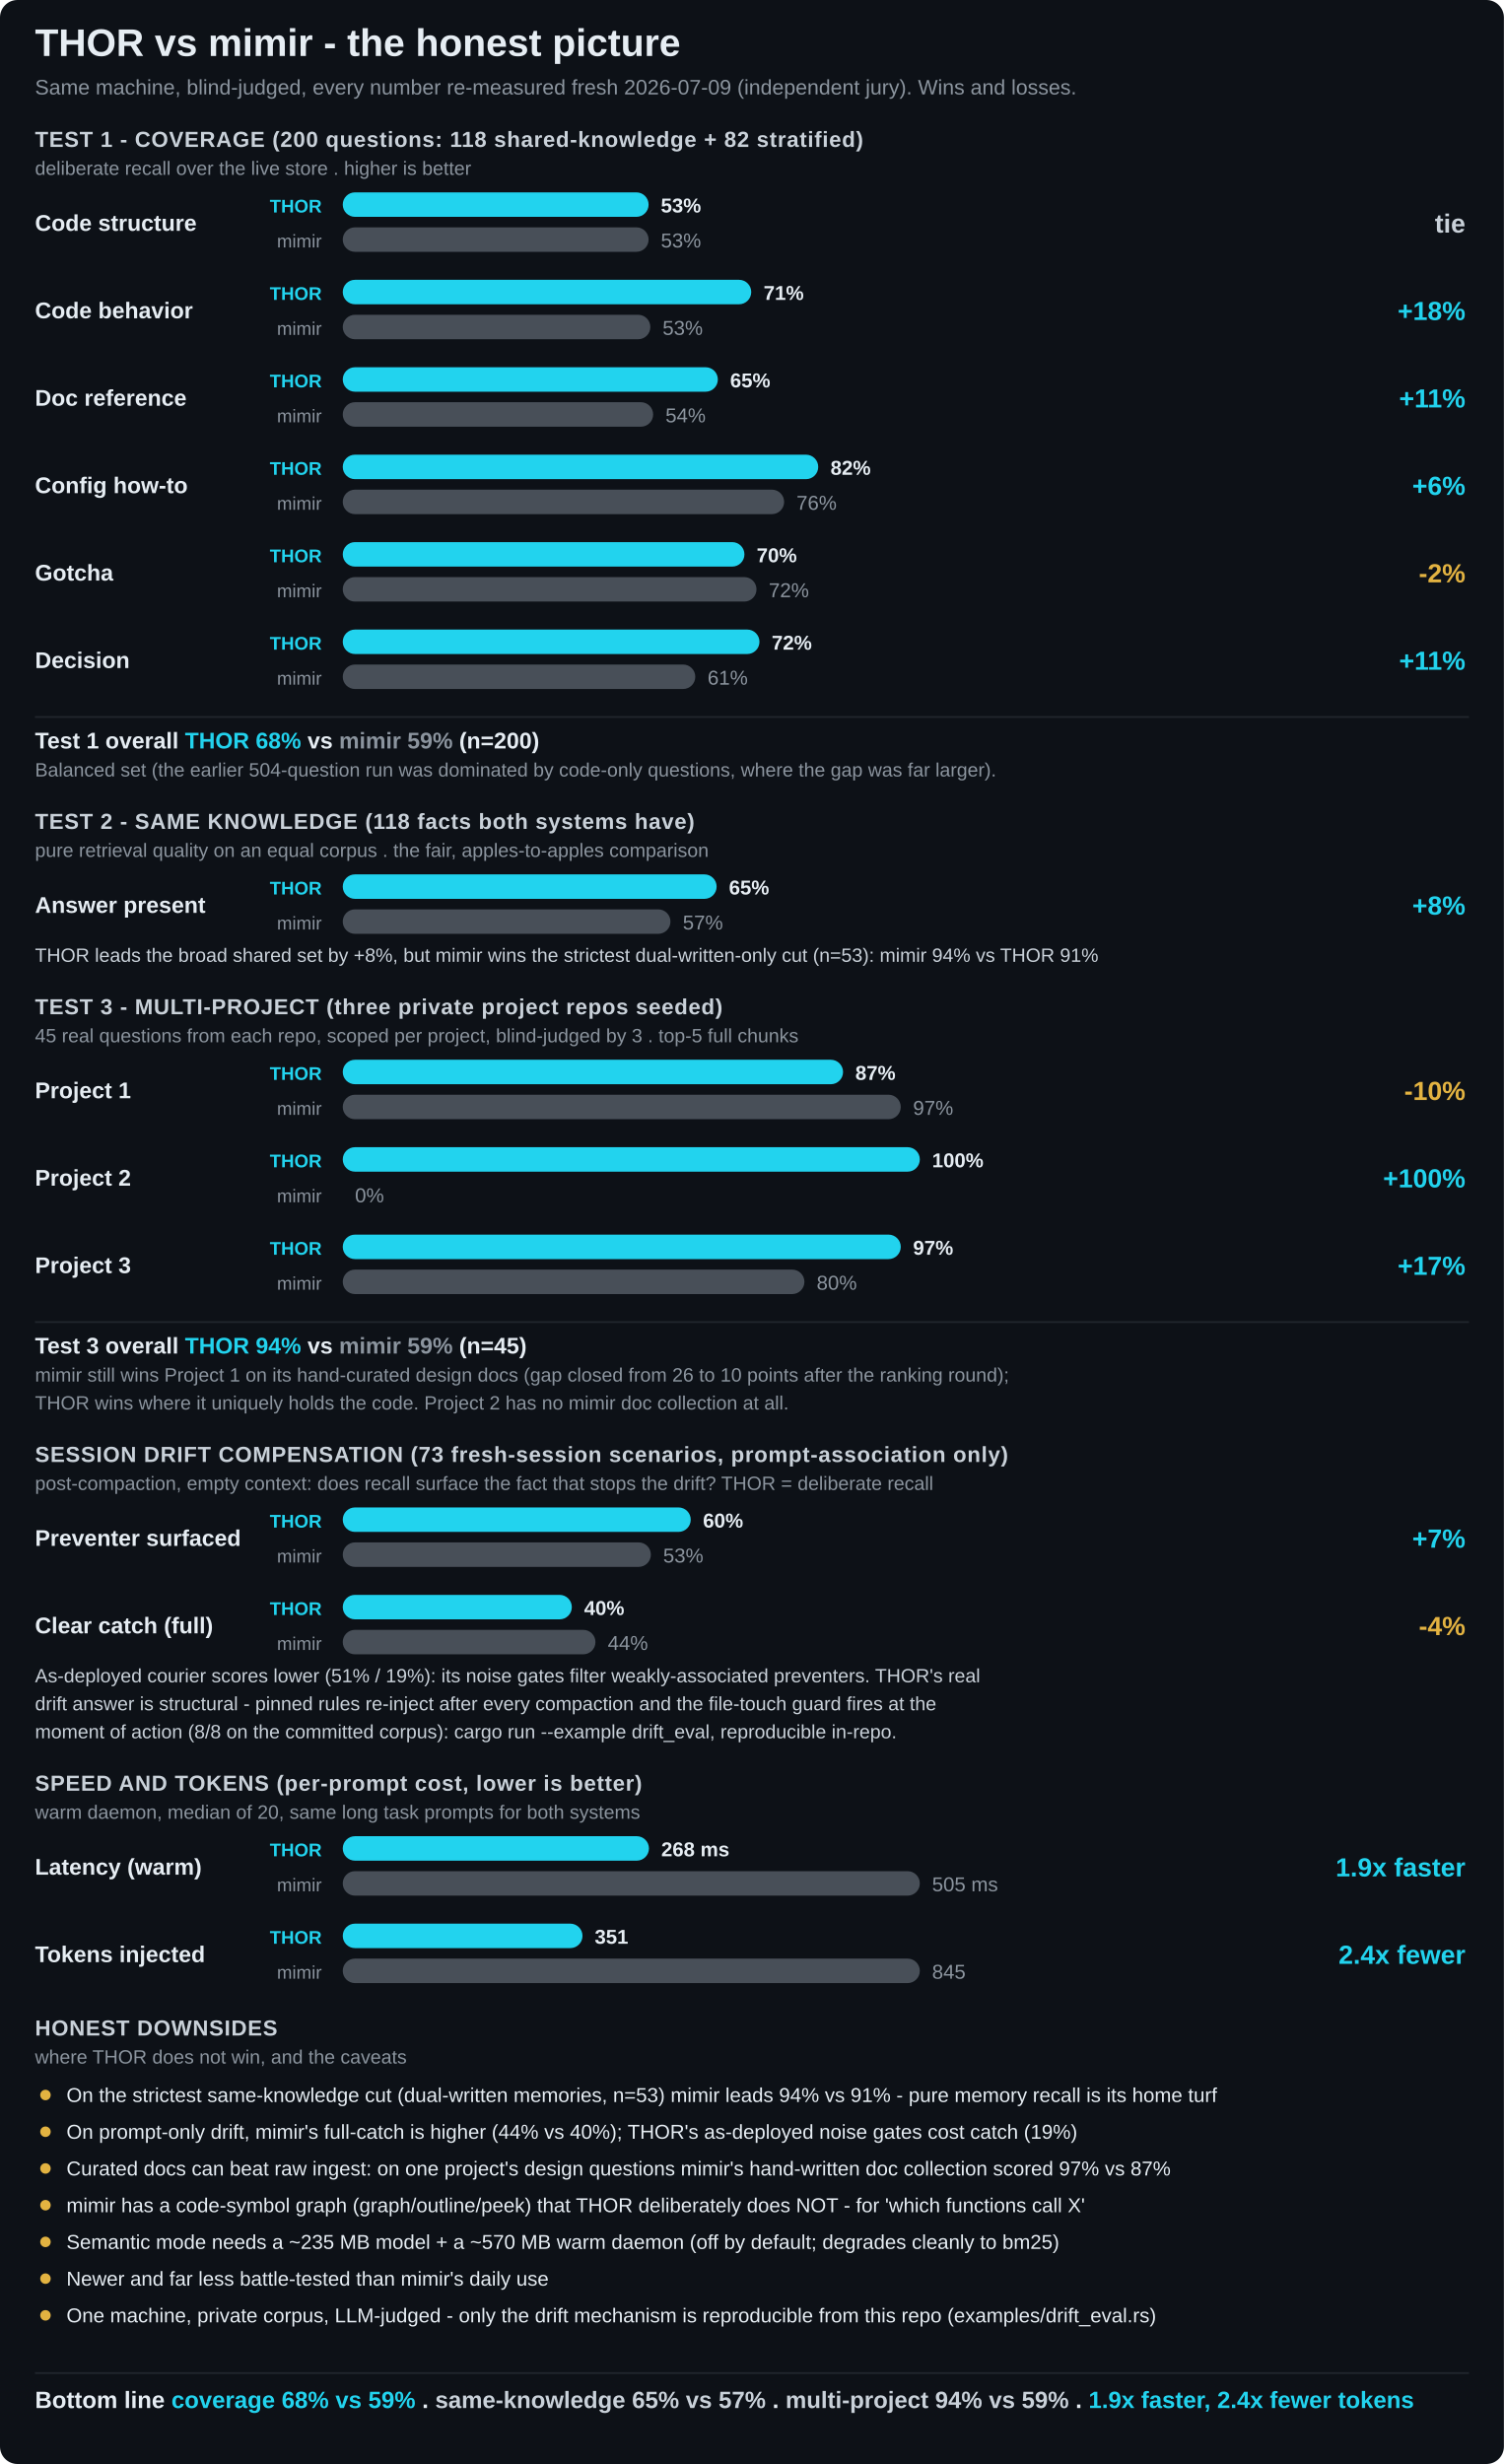
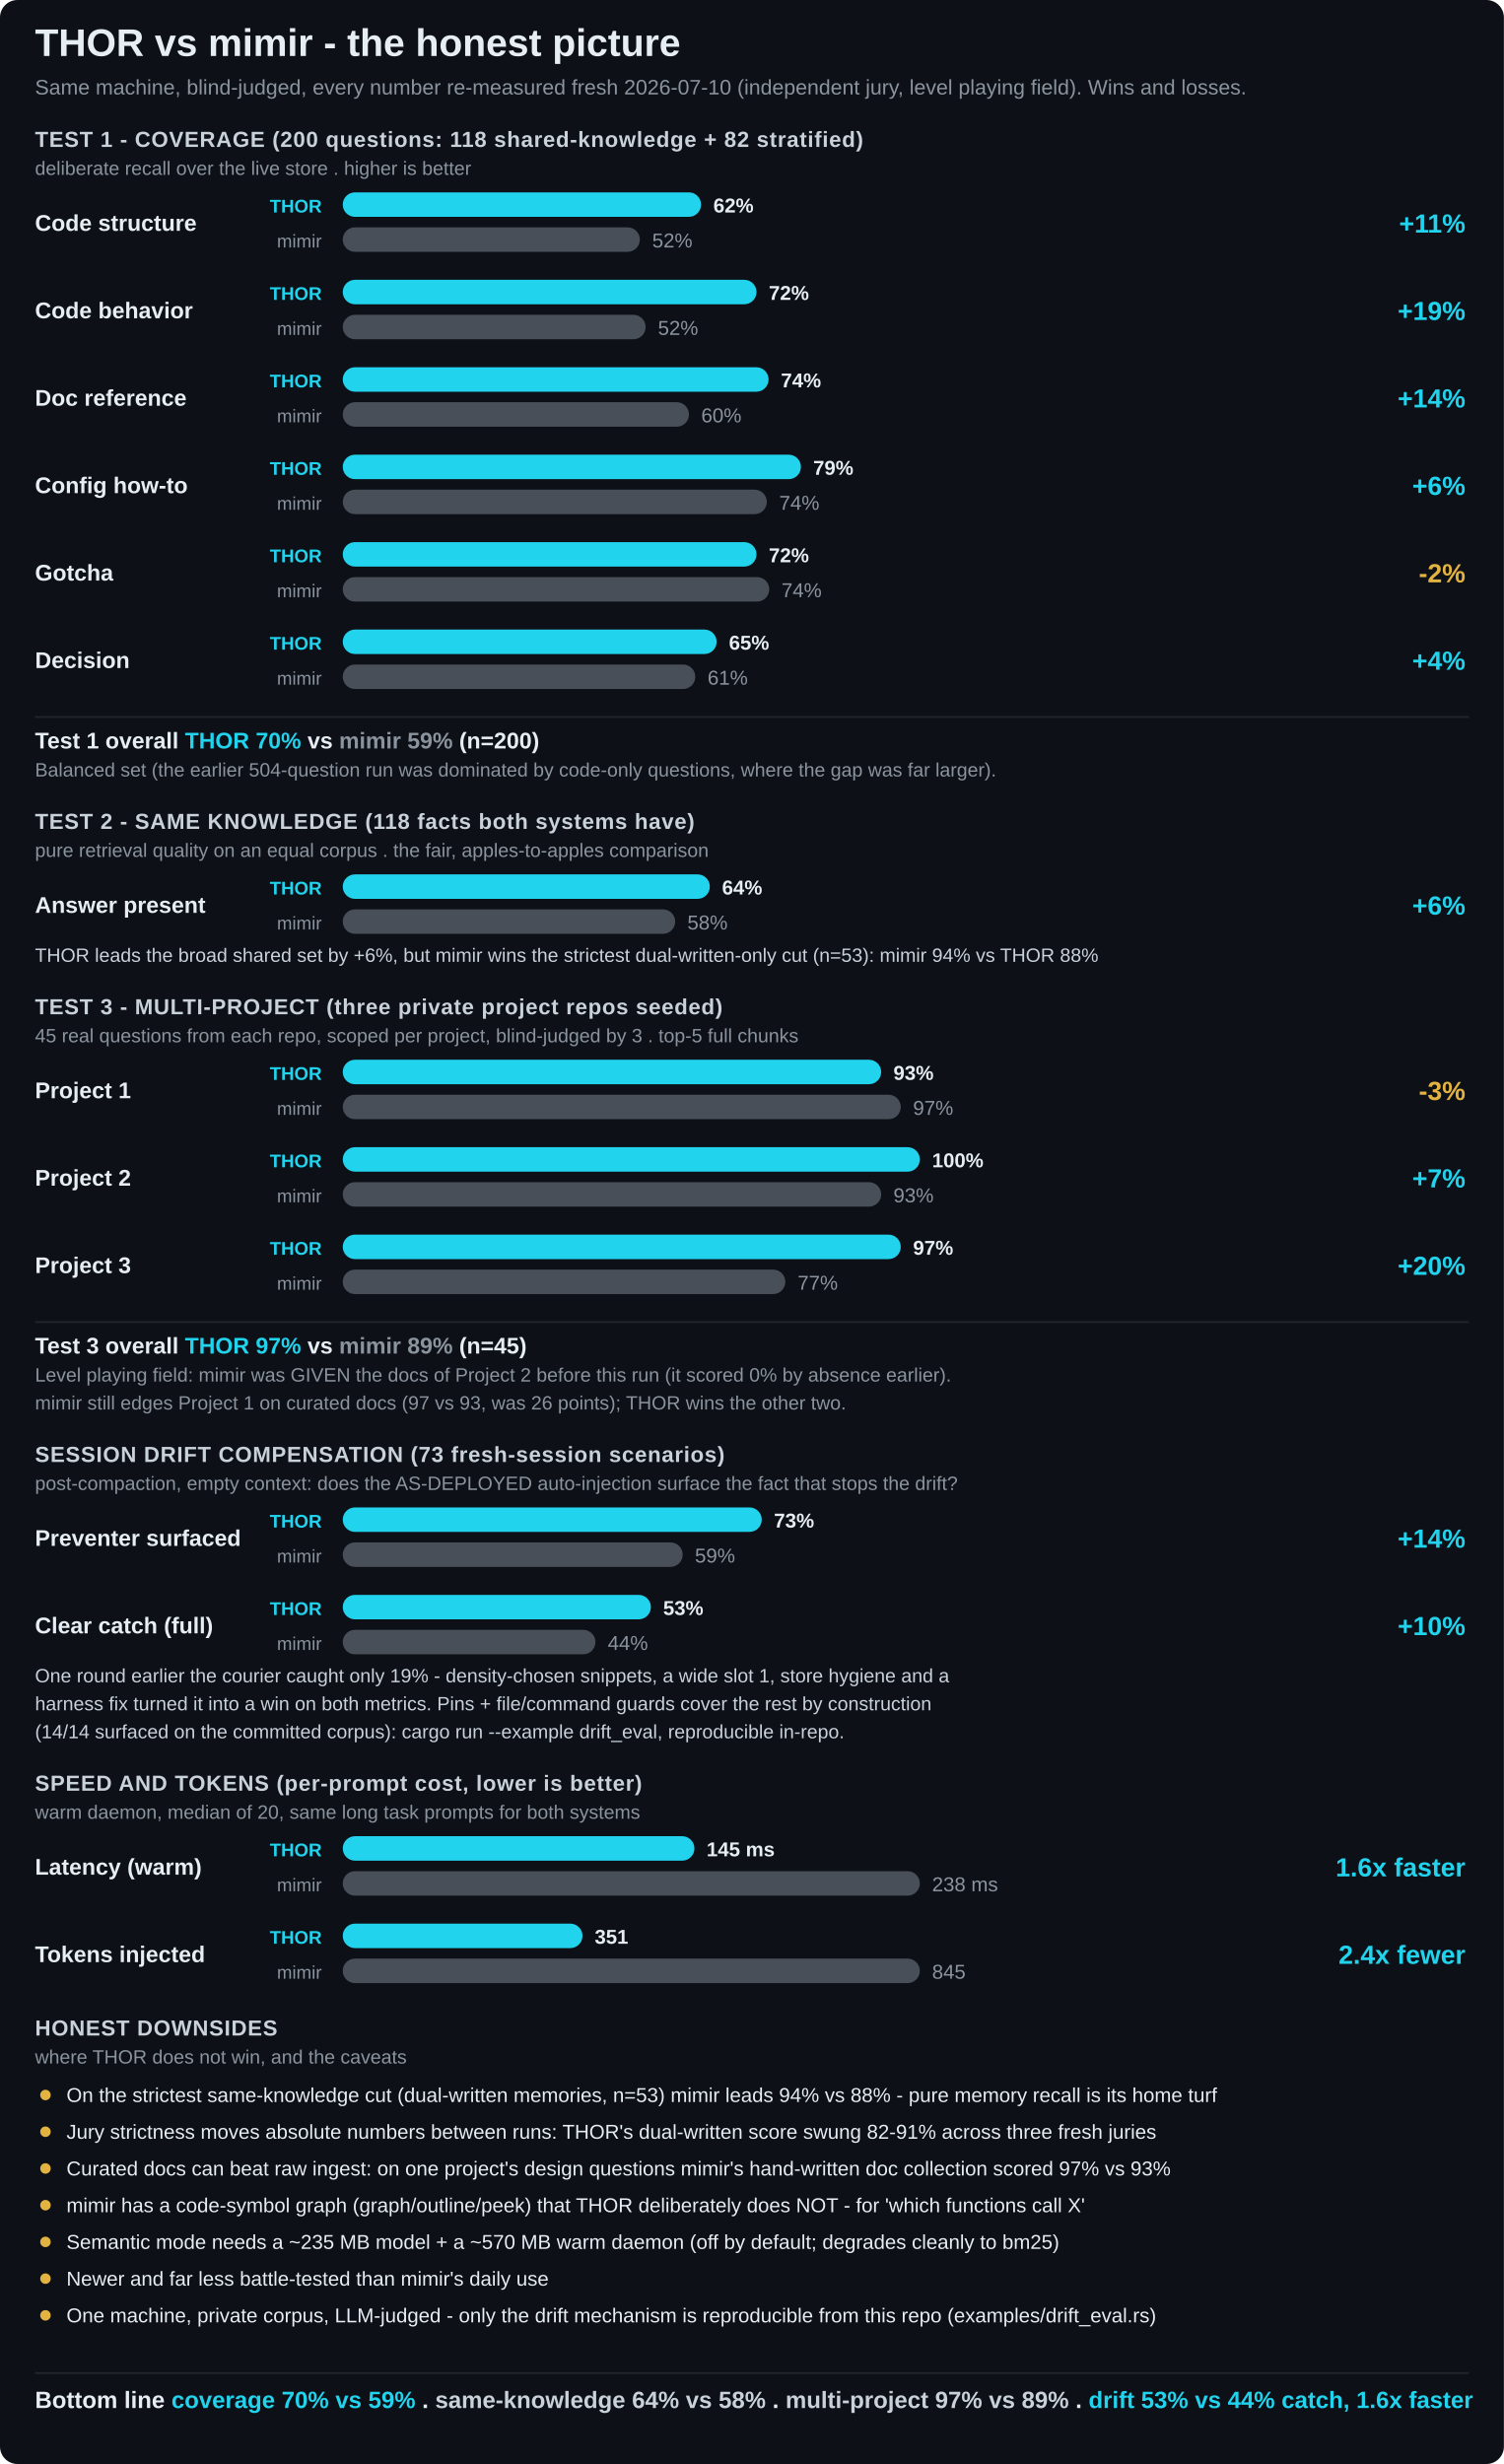
<svg xmlns="http://www.w3.org/2000/svg" viewBox="0 0 860 1409" font-family="Segoe UI, Helvetica Neue, Arial, sans-serif">
  <rect x="0" y="0" width="860" height="1409" rx="10" fill="#0d1117" />
  <text x="20" y="32" fill="#e6edf3" font-size="22" font-weight="800">THOR vs mimir - the honest picture</text>
-   <text x="20" y="54" fill="#8b949e" font-size="12">Same machine, blind-judged, every number re-measured fresh 2026-07-09 (independent jury). Wins and losses.</text>
+   <text x="20" y="54" fill="#8b949e" font-size="12">Same machine, blind-judged, every number re-measured fresh 2026-07-10 (independent jury, level playing field). Wins and losses.</text>
  <text x="20" y="84" fill="#c9d1d9" font-size="12.5" font-weight="700" letter-spacing="0.4">TEST 1 - COVERAGE  (200 questions: 118 shared-knowledge + 82 stratified)</text>
  <text x="20" y="100" fill="#8b949e" font-size="11">deliberate recall over the live store . higher is better</text>
-   <rect x="196" y="110" width="174.9" height="14" rx="7" fill="#22d3ee" />
-   <text x="377.90" y="121.5" fill="#e6edf3" font-size="11.5" font-weight="700">53%</text>
+   <rect x="196" y="110" width="204.9" height="14" rx="7" fill="#22d3ee" />
+   <text x="407.93" y="121.5" fill="#e6edf3" font-size="11.5" font-weight="700">62%</text>
  <text x="184" y="121.5" fill="#22d3ee" font-size="10.5" font-weight="700" text-anchor="end">THOR</text>
  <text x="20" y="132" fill="#e6edf3" font-size="13" font-weight="700">Code structure</text>
-   <text x="838" y="133" fill="#c9d1d9" font-size="15" font-weight="800" text-anchor="end">tie</text>
-   <rect x="196" y="130" width="174.9" height="14" rx="7" fill="#484f58" />
-   <text x="377.90" y="141.5" fill="#8b949e" font-size="11.5">53%</text>
+   <text x="838" y="133" fill="#22d3ee" font-size="15" font-weight="800" text-anchor="end">+11%</text>
+   <rect x="196" y="130" width="169.9" height="14" rx="7" fill="#484f58" />
+   <text x="372.95" y="141.5" fill="#8b949e" font-size="11.5">52%</text>
  <text x="184" y="141.5" fill="#8b949e" font-size="10.5" text-anchor="end">mimir</text>
-   <rect x="196" y="160" width="233.6" height="14" rx="7" fill="#22d3ee" />
-   <text x="436.64" y="171.5" fill="#e6edf3" font-size="11.5" font-weight="700">71%</text>
+   <rect x="196" y="160" width="236.6" height="14" rx="7" fill="#22d3ee" />
+   <text x="439.61" y="171.5" fill="#e6edf3" font-size="11.5" font-weight="700">72%</text>
  <text x="184" y="171.5" fill="#22d3ee" font-size="10.5" font-weight="700" text-anchor="end">THOR</text>
  <text x="20" y="182" fill="#e6edf3" font-size="13" font-weight="700">Code behavior</text>
-   <text x="838" y="183" fill="#22d3ee" font-size="15" font-weight="800" text-anchor="end">+18%</text>
-   <rect x="196" y="180" width="175.9" height="14" rx="7" fill="#484f58" />
-   <text x="378.89" y="191.5" fill="#8b949e" font-size="11.5">53%</text>
+   <text x="838" y="183" fill="#22d3ee" font-size="15" font-weight="800" text-anchor="end">+19%</text>
+   <rect x="196" y="180" width="173.2" height="14" rx="7" fill="#484f58" />
+   <text x="376.25" y="191.5" fill="#8b949e" font-size="11.5">52%</text>
  <text x="184" y="191.5" fill="#8b949e" font-size="10.5" text-anchor="end">mimir</text>
-   <rect x="196" y="210" width="214.5" height="14" rx="7" fill="#22d3ee" />
-   <text x="417.50" y="221.5" fill="#e6edf3" font-size="11.5" font-weight="700">65%</text>
+   <rect x="196" y="210" width="243.5" height="14" rx="7" fill="#22d3ee" />
+   <text x="446.54" y="221.5" fill="#e6edf3" font-size="11.5" font-weight="700">74%</text>
  <text x="184" y="221.5" fill="#22d3ee" font-size="10.5" font-weight="700" text-anchor="end">THOR</text>
  <text x="20" y="232" fill="#e6edf3" font-size="13" font-weight="700">Doc reference</text>
-   <text x="838" y="233" fill="#22d3ee" font-size="15" font-weight="800" text-anchor="end">+11%</text>
-   <rect x="196" y="230" width="177.5" height="14" rx="7" fill="#484f58" />
-   <text x="380.54" y="241.5" fill="#8b949e" font-size="11.5">54%</text>
+   <text x="838" y="233" fill="#22d3ee" font-size="15" font-weight="800" text-anchor="end">+14%</text>
+   <rect x="196" y="230" width="198.0" height="14" rx="7" fill="#484f58" />
+   <text x="401.00" y="241.5" fill="#8b949e" font-size="11.5">60%</text>
  <text x="184" y="241.5" fill="#8b949e" font-size="10.5" text-anchor="end">mimir</text>
-   <rect x="196" y="260" width="271.9" height="14" rx="7" fill="#22d3ee" />
-   <text x="474.92" y="271.5" fill="#e6edf3" font-size="11.5" font-weight="700">82%</text>
+   <rect x="196" y="260" width="262.0" height="14" rx="7" fill="#22d3ee" />
+   <text x="465.02" y="271.5" fill="#e6edf3" font-size="11.5" font-weight="700">79%</text>
  <text x="184" y="271.5" fill="#22d3ee" font-size="10.5" font-weight="700" text-anchor="end">THOR</text>
  <text x="20" y="282" fill="#e6edf3" font-size="13" font-weight="700">Config how-to</text>
  <text x="838" y="283" fill="#22d3ee" font-size="15" font-weight="800" text-anchor="end">+6%</text>
-   <rect x="196" y="280" width="252.4" height="14" rx="7" fill="#484f58" />
-   <text x="455.45" y="291.5" fill="#8b949e" font-size="11.5">76%</text>
+   <rect x="196" y="280" width="242.5" height="14" rx="7" fill="#484f58" />
+   <text x="445.55" y="291.5" fill="#8b949e" font-size="11.5">74%</text>
  <text x="184" y="291.5" fill="#8b949e" font-size="10.5" text-anchor="end">mimir</text>
-   <rect x="196" y="310" width="229.7" height="14" rx="7" fill="#22d3ee" />
-   <text x="432.68" y="321.5" fill="#e6edf3" font-size="11.5" font-weight="700">70%</text>
+   <rect x="196" y="310" width="236.6" height="14" rx="7" fill="#22d3ee" />
+   <text x="439.61" y="321.5" fill="#e6edf3" font-size="11.5" font-weight="700">72%</text>
  <text x="184" y="321.5" fill="#22d3ee" font-size="10.5" font-weight="700" text-anchor="end">THOR</text>
  <text x="20" y="332" fill="#e6edf3" font-size="13" font-weight="700">Gotcha</text>
  <text x="838" y="333" fill="#e3b341" font-size="15" font-weight="800" text-anchor="end">-2%</text>
-   <rect x="196" y="330" width="236.6" height="14" rx="7" fill="#484f58" />
-   <text x="439.61" y="341.5" fill="#8b949e" font-size="11.5">72%</text>
+   <rect x="196" y="330" width="243.9" height="14" rx="7" fill="#484f58" />
+   <text x="446.87" y="341.5" fill="#8b949e" font-size="11.5">74%</text>
  <text x="184" y="341.5" fill="#8b949e" font-size="10.5" text-anchor="end">mimir</text>
-   <rect x="196" y="360" width="238.3" height="14" rx="7" fill="#22d3ee" />
-   <text x="441.26" y="371.5" fill="#e6edf3" font-size="11.5" font-weight="700">72%</text>
+   <rect x="196" y="360" width="213.8" height="14" rx="7" fill="#22d3ee" />
+   <text x="416.84" y="371.5" fill="#e6edf3" font-size="11.5" font-weight="700">65%</text>
  <text x="184" y="371.5" fill="#22d3ee" font-size="10.5" font-weight="700" text-anchor="end">THOR</text>
  <text x="20" y="382" fill="#e6edf3" font-size="13" font-weight="700">Decision</text>
-   <text x="838" y="383" fill="#22d3ee" font-size="15" font-weight="800" text-anchor="end">+11%</text>
+   <text x="838" y="383" fill="#22d3ee" font-size="15" font-weight="800" text-anchor="end">+4%</text>
  <rect x="196" y="380" width="201.6" height="14" rx="7" fill="#484f58" />
  <text x="404.63" y="391.5" fill="#8b949e" font-size="11.5">61%</text>
  <text x="184" y="391.5" fill="#8b949e" font-size="10.5" text-anchor="end">mimir</text>
  <line x1="20" y1="410" x2="840" y2="410" stroke="#21262d" stroke-width="1" />
-   <text x="20" y="428" fill="#e6edf3" font-size="13" font-weight="700">Test 1 overall  <tspan fill="#22d3ee">THOR 68%</tspan> vs <tspan fill="#8b949e">mimir 59%</tspan>  (n=200)</text>
+   <text x="20" y="428" fill="#e6edf3" font-size="13" font-weight="700">Test 1 overall  <tspan fill="#22d3ee">THOR 70%</tspan> vs <tspan fill="#8b949e">mimir 59%</tspan>  (n=200)</text>
  <text x="20" y="444" fill="#8b949e" font-size="11">Balanced set (the earlier 504-question run was dominated by code-only questions, where the gap was far larger).</text>
  <text x="20" y="474" fill="#c9d1d9" font-size="12.5" font-weight="700" letter-spacing="0.4">TEST 2 - SAME KNOWLEDGE  (118 facts both systems have)</text>
  <text x="20" y="490" fill="#8b949e" font-size="11">pure retrieval quality on an equal corpus . the fair, apples-to-apples comparison</text>
-   <rect x="196" y="500" width="213.8" height="14" rx="7" fill="#22d3ee" />
-   <text x="416.84" y="511.5" fill="#e6edf3" font-size="11.5" font-weight="700">65%</text>
+   <rect x="196" y="500" width="209.9" height="14" rx="7" fill="#22d3ee" />
+   <text x="412.88" y="511.5" fill="#e6edf3" font-size="11.5" font-weight="700">64%</text>
  <text x="184" y="511.5" fill="#22d3ee" font-size="10.5" font-weight="700" text-anchor="end">THOR</text>
  <text x="20" y="522" fill="#e6edf3" font-size="13" font-weight="700">Answer present</text>
-   <text x="838" y="523" fill="#22d3ee" font-size="15" font-weight="800" text-anchor="end">+8%</text>
-   <rect x="196" y="520" width="187.4" height="14" rx="7" fill="#484f58" />
-   <text x="390.44" y="531.5" fill="#8b949e" font-size="11.5">57%</text>
+   <text x="838" y="523" fill="#22d3ee" font-size="15" font-weight="800" text-anchor="end">+6%</text>
+   <rect x="196" y="520" width="190.1" height="14" rx="7" fill="#484f58" />
+   <text x="393.08" y="531.5" fill="#8b949e" font-size="11.5">58%</text>
  <text x="184" y="531.5" fill="#8b949e" font-size="10.5" text-anchor="end">mimir</text>
-   <text x="20" y="550" fill="#c9d1d9" font-size="11">THOR leads the broad shared set by +8%, but mimir wins the strictest dual-written-only cut (n=53): mimir 94% vs THOR 91%</text>
+   <text x="20" y="550" fill="#c9d1d9" font-size="11">THOR leads the broad shared set by +6%, but mimir wins the strictest dual-written-only cut (n=53): mimir 94% vs THOR 88%</text>
  <text x="20" y="580" fill="#c9d1d9" font-size="12.5" font-weight="700" letter-spacing="0.4">TEST 3 - MULTI-PROJECT  (three private project repos seeded)</text>
  <text x="20" y="596" fill="#8b949e" font-size="11">45 real questions from each repo, scoped per project, blind-judged by 3 . top-5 full chunks</text>
-   <rect x="196" y="606" width="286.1" height="14" rx="7" fill="#22d3ee" />
-   <text x="489.11" y="617.5" fill="#e6edf3" font-size="11.5" font-weight="700">87%</text>
+   <rect x="196" y="606" width="307.9" height="14" rx="7" fill="#22d3ee" />
+   <text x="510.89" y="617.5" fill="#e6edf3" font-size="11.5" font-weight="700">93%</text>
  <text x="184" y="617.5" fill="#22d3ee" font-size="10.5" font-weight="700" text-anchor="end">THOR</text>
  <text x="20" y="628" fill="#e6edf3" font-size="13" font-weight="700">Project 1</text>
-   <text x="838" y="629" fill="#e3b341" font-size="15" font-weight="800" text-anchor="end">-10%</text>
+   <text x="838" y="629" fill="#e3b341" font-size="15" font-weight="800" text-anchor="end">-3%</text>
  <rect x="196" y="626" width="319.1" height="14" rx="7" fill="#484f58" />
  <text x="522.11" y="637.5" fill="#8b949e" font-size="11.5">97%</text>
  <text x="184" y="637.5" fill="#8b949e" font-size="10.5" text-anchor="end">mimir</text>
  <rect x="196" y="656" width="330.0" height="14" rx="7" fill="#22d3ee" />
  <text x="533.00" y="667.5" fill="#e6edf3" font-size="11.5" font-weight="700">100%</text>
  <text x="184" y="667.5" fill="#22d3ee" font-size="10.5" font-weight="700" text-anchor="end">THOR</text>
  <text x="20" y="678" fill="#e6edf3" font-size="13" font-weight="700">Project 2</text>
-   <text x="838" y="679" fill="#22d3ee" font-size="15" font-weight="800" text-anchor="end">+100%</text>
-   <rect x="196" y="676" width="0.0" height="14" rx="7" fill="#484f58" />
-   <text x="203.00" y="687.5" fill="#8b949e" font-size="11.5">0%</text>
+   <text x="838" y="679" fill="#22d3ee" font-size="15" font-weight="800" text-anchor="end">+7%</text>
+   <rect x="196" y="676" width="307.9" height="14" rx="7" fill="#484f58" />
+   <text x="510.89" y="687.5" fill="#8b949e" font-size="11.5">93%</text>
  <text x="184" y="687.5" fill="#8b949e" font-size="10.5" text-anchor="end">mimir</text>
  <rect x="196" y="706" width="319.1" height="14" rx="7" fill="#22d3ee" />
  <text x="522.11" y="717.5" fill="#e6edf3" font-size="11.5" font-weight="700">97%</text>
  <text x="184" y="717.5" fill="#22d3ee" font-size="10.5" font-weight="700" text-anchor="end">THOR</text>
  <text x="20" y="728" fill="#e6edf3" font-size="13" font-weight="700">Project 3</text>
-   <text x="838" y="729" fill="#22d3ee" font-size="15" font-weight="800" text-anchor="end">+17%</text>
-   <rect x="196" y="726" width="264.0" height="14" rx="7" fill="#484f58" />
-   <text x="467.00" y="737.5" fill="#8b949e" font-size="11.5">80%</text>
+   <text x="838" y="729" fill="#22d3ee" font-size="15" font-weight="800" text-anchor="end">+20%</text>
+   <rect x="196" y="726" width="253.1" height="14" rx="7" fill="#484f58" />
+   <text x="456.11" y="737.5" fill="#8b949e" font-size="11.5">77%</text>
  <text x="184" y="737.5" fill="#8b949e" font-size="10.5" text-anchor="end">mimir</text>
  <line x1="20" y1="756" x2="840" y2="756" stroke="#21262d" stroke-width="1" />
-   <text x="20" y="774" fill="#e6edf3" font-size="13" font-weight="700">Test 3 overall  <tspan fill="#22d3ee">THOR 94%</tspan> vs <tspan fill="#8b949e">mimir 59%</tspan>  (n=45)</text>
-   <text x="20" y="790" fill="#8b949e" font-size="11">mimir still wins Project 1 on its hand-curated design docs (gap closed from 26 to 10 points after the ranking round);</text>
-   <text x="20" y="806" fill="#8b949e" font-size="11">THOR wins where it uniquely holds the code. Project 2 has no mimir doc collection at all.</text>
-   <text x="20" y="836" fill="#c9d1d9" font-size="12.5" font-weight="700" letter-spacing="0.4">SESSION DRIFT COMPENSATION  (73 fresh-session scenarios, prompt-association only)</text>
-   <text x="20" y="852" fill="#8b949e" font-size="11">post-compaction, empty context: does recall surface the fact that stops the drift? THOR = deliberate recall</text>
-   <rect x="196" y="862" width="199.0" height="14" rx="7" fill="#22d3ee" />
-   <text x="401.99" y="873.5" fill="#e6edf3" font-size="11.5" font-weight="700">60%</text>
+   <text x="20" y="774" fill="#e6edf3" font-size="13" font-weight="700">Test 3 overall  <tspan fill="#22d3ee">THOR 97%</tspan> vs <tspan fill="#8b949e">mimir 89%</tspan>  (n=45)</text>
+   <text x="20" y="790" fill="#8b949e" font-size="11">Level playing field: mimir was GIVEN the docs of Project 2 before this run (it scored 0% by absence earlier).</text>
+   <text x="20" y="806" fill="#8b949e" font-size="11">mimir still edges Project 1 on curated docs (97 vs 93, was 26 points); THOR wins the other two.</text>
+   <text x="20" y="836" fill="#c9d1d9" font-size="12.5" font-weight="700" letter-spacing="0.4">SESSION DRIFT COMPENSATION  (73 fresh-session scenarios)</text>
+   <text x="20" y="852" fill="#8b949e" font-size="11">post-compaction, empty context: does the AS-DEPLOYED auto-injection surface the fact that stops the drift?</text>
+   <rect x="196" y="862" width="239.6" height="14" rx="7" fill="#22d3ee" />
+   <text x="442.58" y="873.5" fill="#e6edf3" font-size="11.5" font-weight="700">73%</text>
  <text x="184" y="873.5" fill="#22d3ee" font-size="10.5" font-weight="700" text-anchor="end">THOR</text>
  <text x="20" y="884" fill="#e6edf3" font-size="13" font-weight="700">Preventer surfaced</text>
-   <text x="838" y="885" fill="#22d3ee" font-size="15" font-weight="800" text-anchor="end">+7%</text>
-   <rect x="196" y="882" width="176.2" height="14" rx="7" fill="#484f58" />
-   <text x="379.22" y="893.5" fill="#8b949e" font-size="11.5">53%</text>
+   <text x="838" y="885" fill="#22d3ee" font-size="15" font-weight="800" text-anchor="end">+14%</text>
+   <rect x="196" y="882" width="194.4" height="14" rx="7" fill="#484f58" />
+   <text x="397.37" y="893.5" fill="#8b949e" font-size="11.5">59%</text>
  <text x="184" y="893.5" fill="#8b949e" font-size="10.5" text-anchor="end">mimir</text>
-   <rect x="196" y="912" width="131.0" height="14" rx="7" fill="#22d3ee" />
-   <text x="334.01" y="923.5" fill="#e6edf3" font-size="11.5" font-weight="700">40%</text>
+   <rect x="196" y="912" width="176.2" height="14" rx="7" fill="#22d3ee" />
+   <text x="379.22" y="923.5" fill="#e6edf3" font-size="11.5" font-weight="700">53%</text>
  <text x="184" y="923.5" fill="#22d3ee" font-size="10.5" font-weight="700" text-anchor="end">THOR</text>
  <text x="20" y="934" fill="#e6edf3" font-size="13" font-weight="700">Clear catch (full)</text>
-   <text x="838" y="935" fill="#e3b341" font-size="15" font-weight="800" text-anchor="end">-4%</text>
+   <text x="838" y="935" fill="#22d3ee" font-size="15" font-weight="800" text-anchor="end">+10%</text>
  <rect x="196" y="932" width="144.5" height="14" rx="7" fill="#484f58" />
  <text x="347.54" y="943.5" fill="#8b949e" font-size="11.5">44%</text>
  <text x="184" y="943.5" fill="#8b949e" font-size="10.5" text-anchor="end">mimir</text>
-   <text x="20" y="962" fill="#c9d1d9" font-size="11">As-deployed courier scores lower (51% / 19%): its noise gates filter weakly-associated preventers. THOR's real</text>
-   <text x="20" y="978" fill="#c9d1d9" font-size="11">drift answer is structural - pinned rules re-inject after every compaction and the file-touch guard fires at the</text>
-   <text x="20" y="994" fill="#c9d1d9" font-size="11">moment of action (8/8 on the committed corpus): cargo run --example drift_eval, reproducible in-repo.</text>
+   <text x="20" y="962" fill="#c9d1d9" font-size="11">One round earlier the courier caught only 19% - density-chosen snippets, a wide slot 1, store hygiene and a</text>
+   <text x="20" y="978" fill="#c9d1d9" font-size="11">harness fix turned it into a win on both metrics. Pins + file/command guards cover the rest by construction</text>
+   <text x="20" y="994" fill="#c9d1d9" font-size="11">(14/14 surfaced on the committed corpus): cargo run --example drift_eval, reproducible in-repo.</text>
  <text x="20" y="1024" fill="#c9d1d9" font-size="12.5" font-weight="700" letter-spacing="0.4">SPEED AND TOKENS  (per-prompt cost, lower is better)</text>
  <text x="20" y="1040" fill="#8b949e" font-size="11">warm daemon, median of 20, same long task prompts for both systems</text>
-   <rect x="196" y="1050" width="175.1" height="14" rx="7" fill="#22d3ee" />
-   <text x="378.13" y="1061.5" fill="#e6edf3" font-size="11.5" font-weight="700">268 ms</text>
+   <rect x="196" y="1050" width="201.1" height="14" rx="7" fill="#22d3ee" />
+   <text x="404.05" y="1061.5" fill="#e6edf3" font-size="11.5" font-weight="700">145 ms</text>
  <text x="184" y="1061.5" fill="#22d3ee" font-size="10.5" font-weight="700" text-anchor="end">THOR</text>
  <text x="20" y="1072" fill="#e6edf3" font-size="13" font-weight="700">Latency (warm)</text>
-   <text x="838" y="1073" fill="#22d3ee" font-size="15" font-weight="800" text-anchor="end">1.9x faster</text>
+   <text x="838" y="1073" fill="#22d3ee" font-size="15" font-weight="800" text-anchor="end">1.6x faster</text>
  <rect x="196" y="1070" width="330.0" height="14" rx="7" fill="#484f58" />
-   <text x="533.00" y="1081.5" fill="#8b949e" font-size="11.5">505 ms</text>
+   <text x="533.00" y="1081.5" fill="#8b949e" font-size="11.5">238 ms</text>
  <text x="184" y="1081.5" fill="#8b949e" font-size="10.5" text-anchor="end">mimir</text>
  <rect x="196" y="1100" width="137.1" height="14" rx="7" fill="#22d3ee" />
  <text x="340.08" y="1111.5" fill="#e6edf3" font-size="11.5" font-weight="700">351</text>
  <text x="184" y="1111.5" fill="#22d3ee" font-size="10.5" font-weight="700" text-anchor="end">THOR</text>
  <text x="20" y="1122" fill="#e6edf3" font-size="13" font-weight="700">Tokens injected</text>
  <text x="838" y="1123" fill="#22d3ee" font-size="15" font-weight="800" text-anchor="end">2.4x fewer</text>
  <rect x="196" y="1120" width="330.0" height="14" rx="7" fill="#484f58" />
  <text x="533.00" y="1131.5" fill="#8b949e" font-size="11.5">845</text>
  <text x="184" y="1131.5" fill="#8b949e" font-size="10.5" text-anchor="end">mimir</text>
  <text x="20" y="1164" fill="#c9d1d9" font-size="12.5" font-weight="700" letter-spacing="0.4">HONEST DOWNSIDES</text>
  <text x="20" y="1180" fill="#8b949e" font-size="11">where THOR does not win, and the caveats</text>
  <circle cx="26" cy="1198" r="3" fill="#e3b341" />
-   <text x="38" y="1202" fill="#e6edf3" font-size="11.5">On the strictest same-knowledge cut (dual-written memories, n=53) mimir leads 94% vs 91% - pure memory recall is its home turf</text>
+   <text x="38" y="1202" fill="#e6edf3" font-size="11.5">On the strictest same-knowledge cut (dual-written memories, n=53) mimir leads 94% vs 88% - pure memory recall is its home turf</text>
  <circle cx="26" cy="1219" r="3" fill="#e3b341" />
-   <text x="38" y="1223" fill="#e6edf3" font-size="11.5">On prompt-only drift, mimir's full-catch is higher (44% vs 40%); THOR's as-deployed noise gates cost catch (19%)</text>
+   <text x="38" y="1223" fill="#e6edf3" font-size="11.5">Jury strictness moves absolute numbers between runs: THOR's dual-written score swung 82-91% across three fresh juries</text>
  <circle cx="26" cy="1240" r="3" fill="#e3b341" />
-   <text x="38" y="1244" fill="#e6edf3" font-size="11.5">Curated docs can beat raw ingest: on one project's design questions mimir's hand-written doc collection scored 97% vs 87%</text>
+   <text x="38" y="1244" fill="#e6edf3" font-size="11.5">Curated docs can beat raw ingest: on one project's design questions mimir's hand-written doc collection scored 97% vs 93%</text>
  <circle cx="26" cy="1261" r="3" fill="#e3b341" />
  <text x="38" y="1265" fill="#e6edf3" font-size="11.5">mimir has a code-symbol graph (graph/outline/peek) that THOR deliberately does NOT - for 'which functions call X'</text>
  <circle cx="26" cy="1282" r="3" fill="#e3b341" />
  <text x="38" y="1286" fill="#e6edf3" font-size="11.5">Semantic mode needs a ~235 MB model + a ~570 MB warm daemon (off by default; degrades cleanly to bm25)</text>
  <circle cx="26" cy="1303" r="3" fill="#e3b341" />
  <text x="38" y="1307" fill="#e6edf3" font-size="11.5">Newer and far less battle-tested than mimir's daily use</text>
  <circle cx="26" cy="1324" r="3" fill="#e3b341" />
  <text x="38" y="1328" fill="#e6edf3" font-size="11.5">One machine, private corpus, LLM-judged - only the drift mechanism is reproducible from this repo (examples/drift_eval.rs)</text>
  <line x1="20" y1="1357" x2="840" y2="1357" stroke="#21262d" stroke-width="1" />
-   <text x="20" y="1377" fill="#e6edf3" font-size="13.5" font-weight="700">Bottom line  <tspan fill="#22d3ee">coverage 68% vs 59%</tspan>  .  <tspan fill="#c9d1d9">same-knowledge 65% vs 57%</tspan>  .  <tspan fill="#c9d1d9">multi-project 94% vs 59%</tspan>  .  <tspan fill="#22d3ee">1.9x faster, 2.4x fewer tokens</tspan>
+   <text x="20" y="1377" fill="#e6edf3" font-size="13.5" font-weight="700">Bottom line  <tspan fill="#22d3ee">coverage 70% vs 59%</tspan>  .  <tspan fill="#c9d1d9">same-knowledge 64% vs 58%</tspan>  .  <tspan fill="#c9d1d9">multi-project 97% vs 89%</tspan>  .  <tspan fill="#22d3ee">drift 53% vs 44% catch, 1.6x faster</tspan>
  </text>
</svg>
